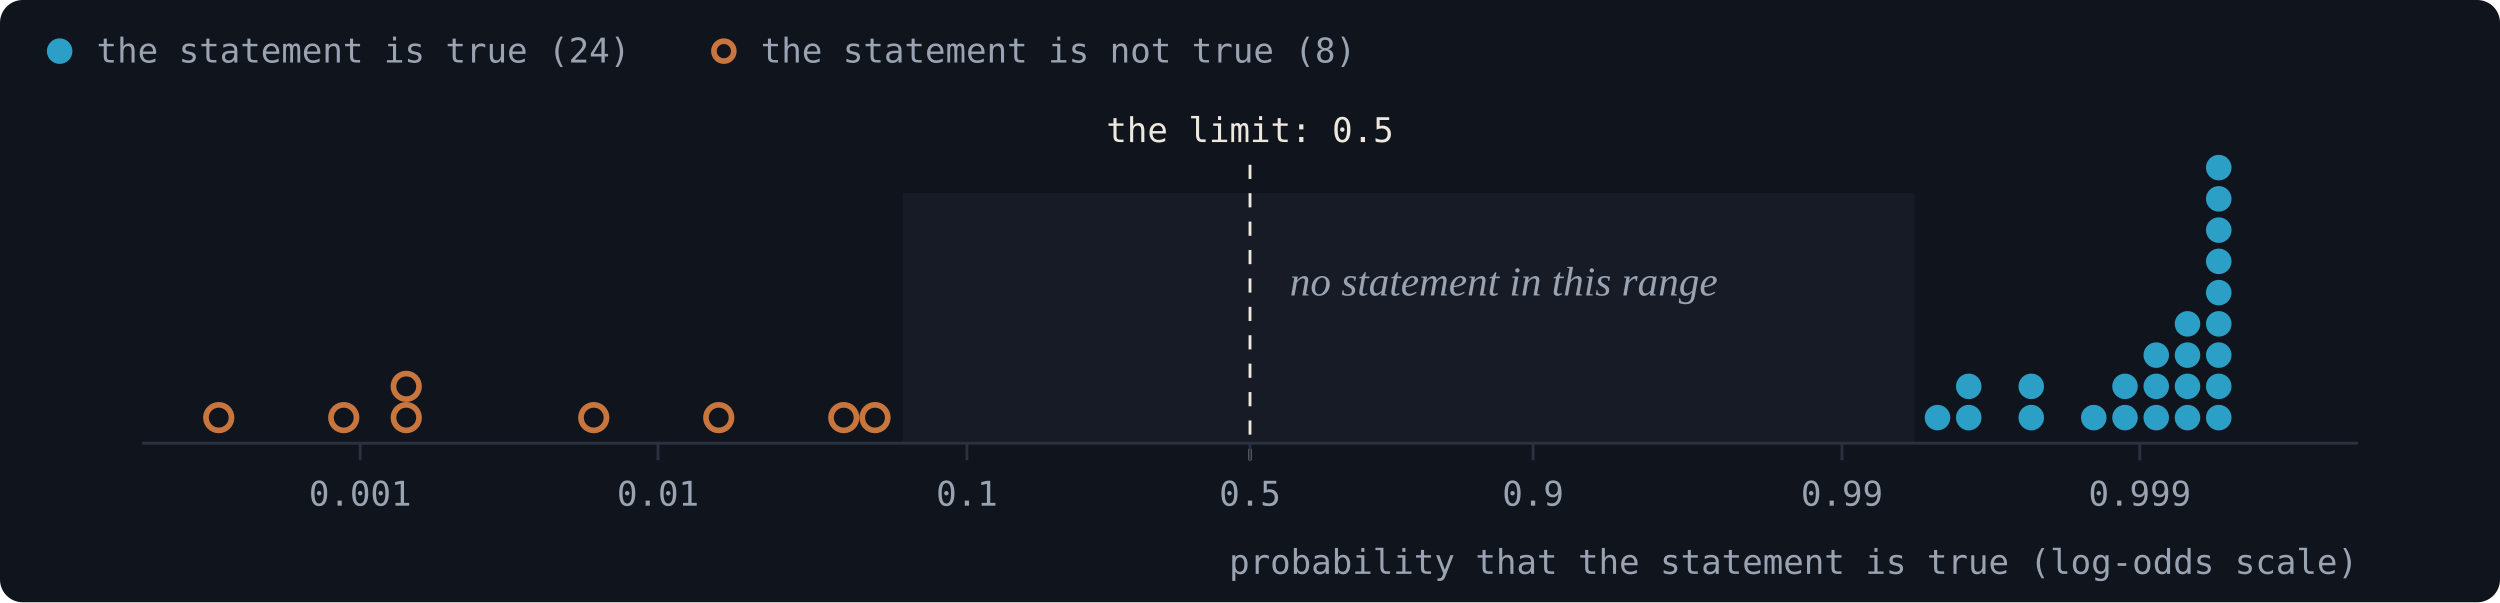
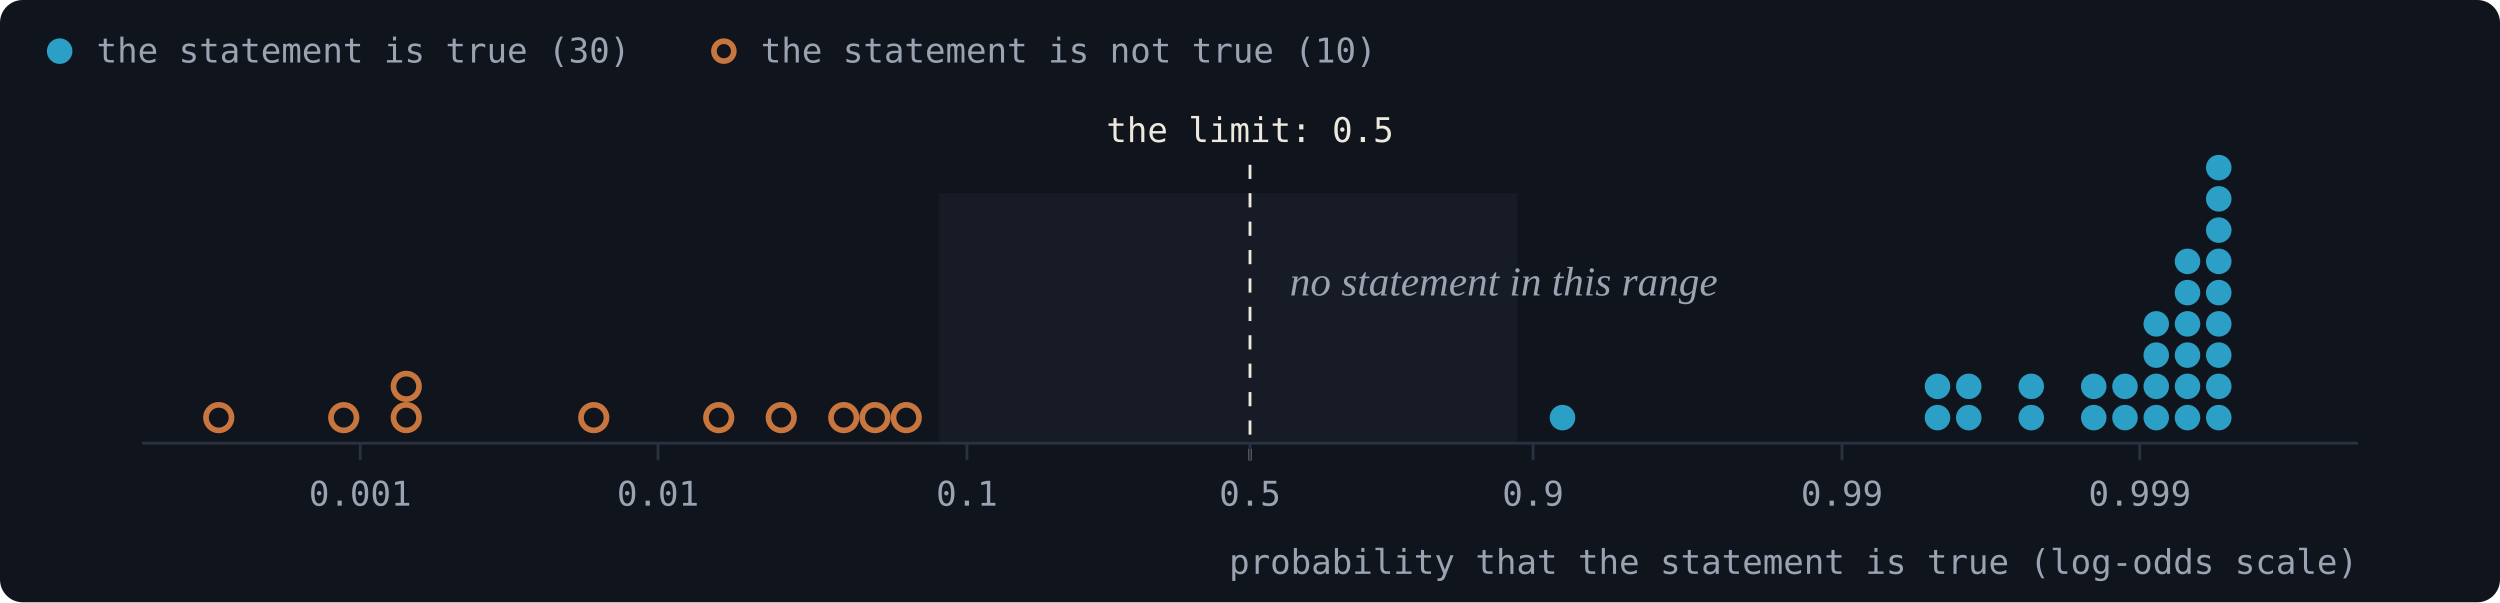
- <svg xmlns="http://www.w3.org/2000/svg" viewBox="0 -34 880 212.0" width="880" role="img" aria-label="Eight statements that are not true have probabilities from 0.0003 to 0.0493. Twenty-four true statements have probabilities from 0.9956 to 0.9995. The range between is empty.">
+ <svg xmlns="http://www.w3.org/2000/svg" viewBox="0 -34 880 212.0" width="880" role="img" aria-label="Ten statements that are not true have probabilities from 0.0003 to 0.0643. Thirty true statements have probabilities from 0.9121 to 0.9995. The range between is empty.">
  <style>
text { font-family: ui-monospace, SFMono-Regular, Menlo, Consolas, "DejaVu Sans Mono", monospace; font-size: 12px; fill: #ece8dd; }
text.m { fill: #9aa3b2; } text.s { font-family: Georgia, "Times New Roman", serif; font-style: italic; font-size: 14.5px; } text.h { font-weight: 600; }
.ax { stroke: #2a3140; stroke-width: 1; fill: none; } .ln { fill: none; stroke-width: 2; stroke-linejoin: round; stroke-linecap: round; }
.sb { stroke: #2B9FC6; } .sr { stroke: #C8763E; } .sg { stroke: #E8C547; } .sm { stroke: #9aa3b2; } .si { stroke: #ece8dd; } .sx { stroke: #F0685A; }
.fb { fill: #2B9FC6; } .fr { fill: #C8763E; } .fg { fill: #E8C547; } .fx, text.fx { fill: #F0685A; } .fbg, text.fbg { fill: #10141c; } .fp { fill: #161b25; } .fn { fill: none; } .fm { fill: #9aa3b2; }
.box { fill: #161b25; stroke: #2a3140; stroke-width: 1.5; } .dash { stroke-dasharray: 5 5; }
text.halo { paint-order: stroke; stroke: #10141c; stroke-width: 4px; stroke-linejoin: round; }
.chip.on rect { stroke: #E8C547; stroke-width: 2.5; }
</style>
  <rect x="0" y="-34" width="880" height="212.0" rx="8" fill="#10141c" />
  <circle cx="21" cy="-16" r="4.5" fill="#2B9FC6" />
-   <text x="34" y="-12" class="m">the statement is true (24)</text>
+   <text x="34" y="-12" class="m">the statement is true (30)</text>
  <circle cx="254.8" cy="-16" r="3.5" fill="#10141c" stroke="#C8763E" stroke-width="2" />
-   <text x="267.8" y="-12" class="m">the statement is not true (8)</text>
-   <rect x="317.8" y="34" width="356.069" height="88" class="fp" />
+   <text x="267.8" y="-12" class="m">the statement is not true (10)</text>
+   <rect x="330.568" y="34" width="203.528" height="88" class="fp" />
  <text x="454" y="70" class="s m">no statement in this range</text>
  <line x1="50" x2="830" y1="122" y2="122" class="ax" />
  <line x1="440" x2="440" y1="24" y2="128" class="ax si dash" />
  <text x="440" y="16" text-anchor="middle">the limit: 0.5</text>
  <line x1="126.787" x2="126.787" y1="122" y2="128" class="ax" />
  <text x="126.787" y="144" text-anchor="middle" class="m">0.001</text>
  <line x1="231.617" x2="231.617" y1="122" y2="128" class="ax" />
  <text x="231.617" y="144" text-anchor="middle" class="m">0.01</text>
  <line x1="340.358" x2="340.358" y1="122" y2="128" class="ax" />
  <text x="340.358" y="144" text-anchor="middle" class="m">0.1</text>
  <line x1="440" x2="440" y1="122" y2="128" class="ax" />
  <text x="440" y="144" text-anchor="middle" class="m">0.5</text>
  <line x1="539.642" x2="539.642" y1="122" y2="128" class="ax" />
  <text x="539.642" y="144" text-anchor="middle" class="m">0.9</text>
  <line x1="648.383" x2="648.383" y1="122" y2="128" class="ax" />
  <text x="648.383" y="144" text-anchor="middle" class="m">0.99</text>
  <line x1="753.213" x2="753.213" y1="122" y2="128" class="ax" />
  <text x="753.213" y="144" text-anchor="middle" class="m">0.999</text>
  <text x="830" y="168" text-anchor="end" class="m">probability that the statement is true (log-odds scale)</text>
  <circle cx="77" cy="113" r="4.5" class="fbg sr" stroke-width="2" />
  <circle cx="121" cy="113" r="4.5" class="fbg sr" stroke-width="2" />
  <circle cx="143" cy="113" r="4.5" class="fbg sr" stroke-width="2" />
  <circle cx="143" cy="102" r="4.5" class="fbg sr" stroke-width="2" />
  <circle cx="209" cy="113" r="4.5" class="fbg sr" stroke-width="2" />
  <circle cx="253" cy="113" r="4.5" class="fbg sr" stroke-width="2" />
+   <circle cx="275" cy="113" r="4.5" class="fbg sr" stroke-width="2" />
  <circle cx="297" cy="113" r="4.5" class="fbg sr" stroke-width="2" />
  <circle cx="308" cy="113" r="4.5" class="fbg sr" stroke-width="2" />
+   <circle cx="319" cy="113" r="4.5" class="fbg sr" stroke-width="2" />
+   <circle cx="550" cy="113" r="4.5" class="fb" stroke-width="0" />
  <circle cx="682" cy="113" r="4.5" class="fb" stroke-width="0" />
+   <circle cx="682" cy="102" r="4.5" class="fb" stroke-width="0" />
  <circle cx="693" cy="113" r="4.5" class="fb" stroke-width="0" />
  <circle cx="693" cy="102" r="4.5" class="fb" stroke-width="0" />
  <circle cx="715" cy="113" r="4.5" class="fb" stroke-width="0" />
  <circle cx="715" cy="102" r="4.5" class="fb" stroke-width="0" />
  <circle cx="737" cy="113" r="4.5" class="fb" stroke-width="0" />
+   <circle cx="737" cy="102" r="4.5" class="fb" stroke-width="0" />
  <circle cx="748" cy="113" r="4.5" class="fb" stroke-width="0" />
  <circle cx="748" cy="102" r="4.5" class="fb" stroke-width="0" />
  <circle cx="759" cy="113" r="4.5" class="fb" stroke-width="0" />
  <circle cx="759" cy="102" r="4.5" class="fb" stroke-width="0" />
  <circle cx="759" cy="91" r="4.5" class="fb" stroke-width="0" />
+   <circle cx="759" cy="80" r="4.5" class="fb" stroke-width="0" />
  <circle cx="770" cy="113" r="4.5" class="fb" stroke-width="0" />
  <circle cx="770" cy="102" r="4.5" class="fb" stroke-width="0" />
  <circle cx="770" cy="91" r="4.5" class="fb" stroke-width="0" />
  <circle cx="770" cy="80" r="4.5" class="fb" stroke-width="0" />
+   <circle cx="770" cy="69" r="4.5" class="fb" stroke-width="0" />
+   <circle cx="770" cy="58" r="4.5" class="fb" stroke-width="0" />
  <circle cx="781" cy="113" r="4.5" class="fb" stroke-width="0" />
  <circle cx="781" cy="102" r="4.5" class="fb" stroke-width="0" />
  <circle cx="781" cy="91" r="4.5" class="fb" stroke-width="0" />
  <circle cx="781" cy="80" r="4.5" class="fb" stroke-width="0" />
  <circle cx="781" cy="69" r="4.5" class="fb" stroke-width="0" />
  <circle cx="781" cy="58" r="4.5" class="fb" stroke-width="0" />
  <circle cx="781" cy="47" r="4.5" class="fb" stroke-width="0" />
  <circle cx="781" cy="36" r="4.5" class="fb" stroke-width="0" />
  <circle cx="781" cy="25" r="4.5" class="fb" stroke-width="0" />
</svg>
